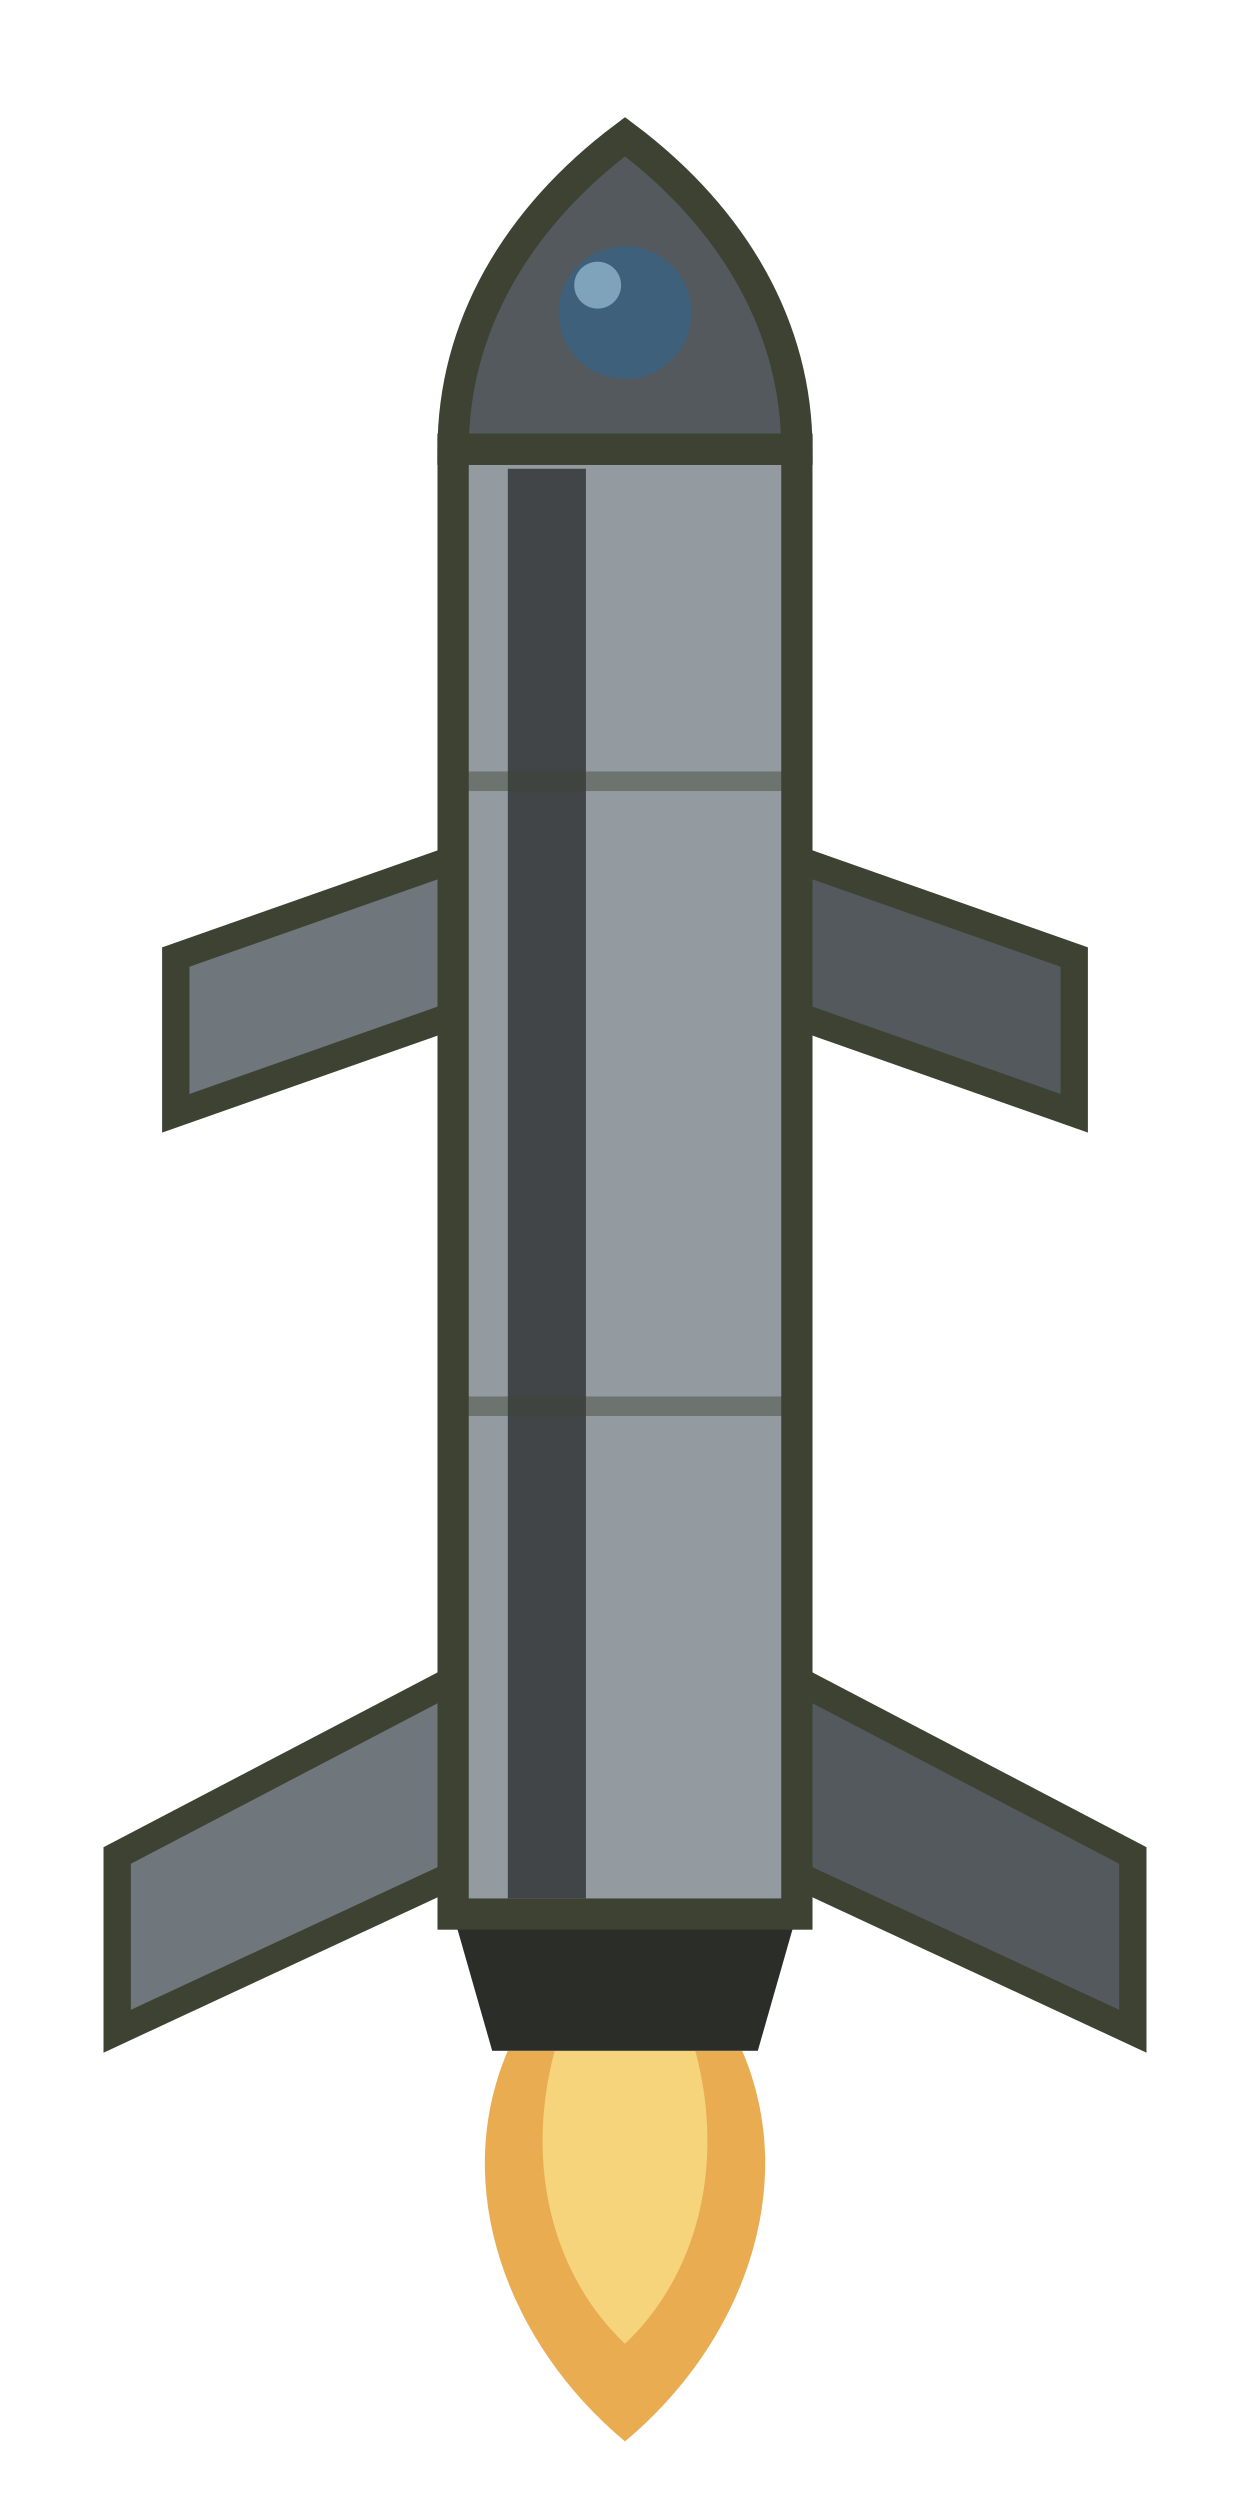
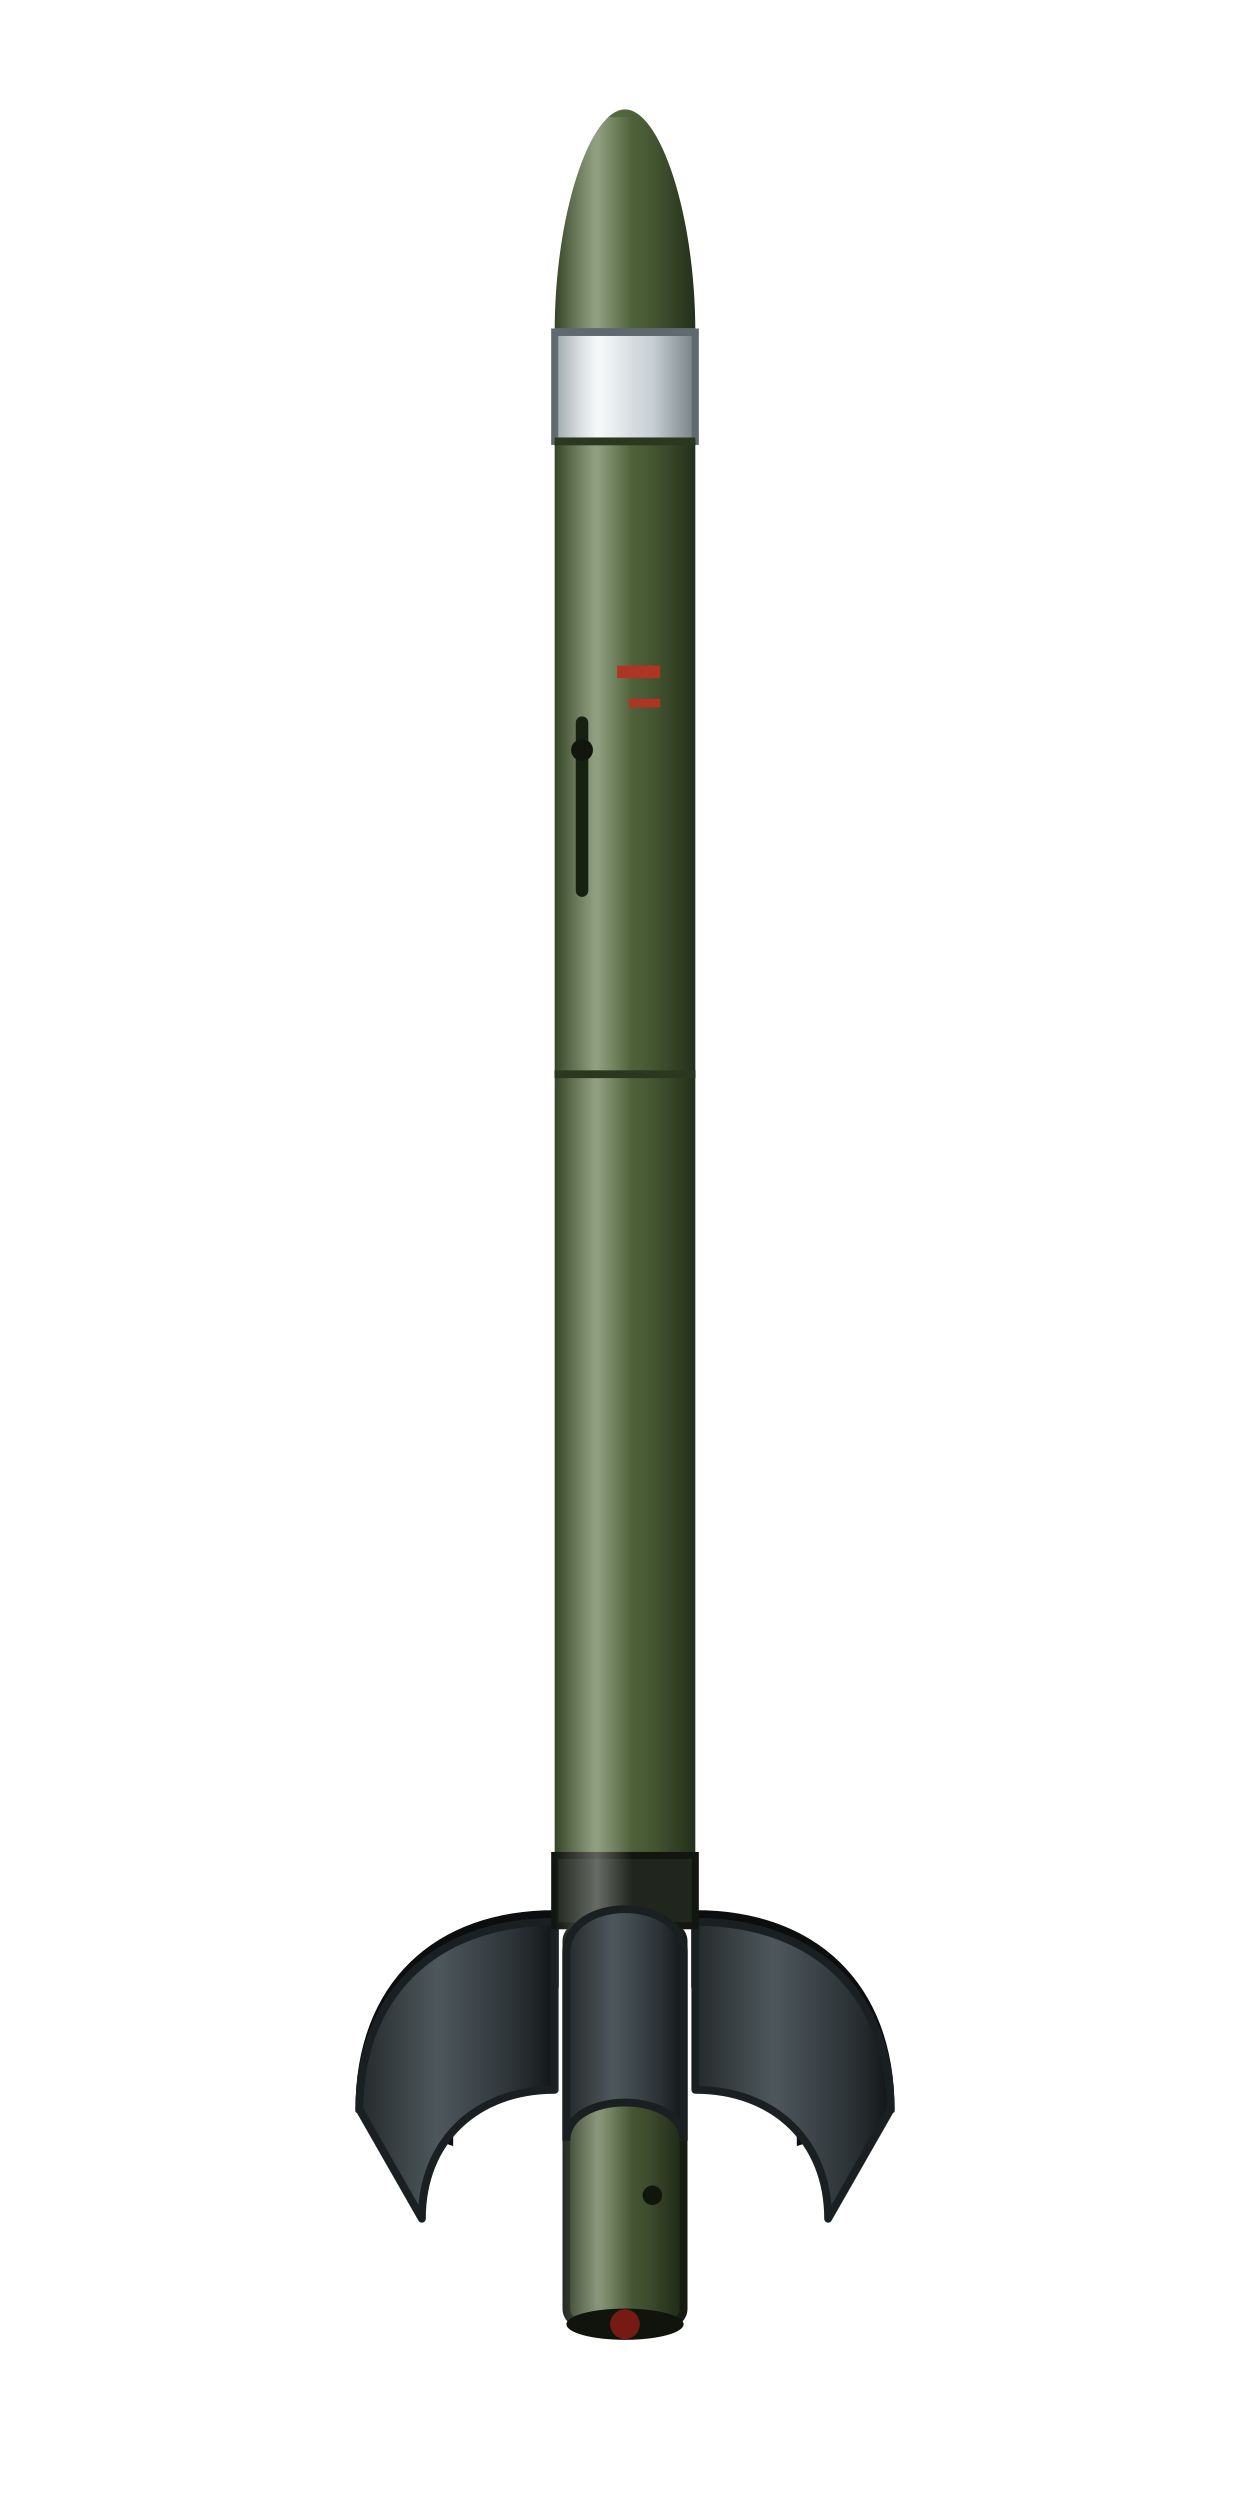
- <svg xmlns="http://www.w3.org/2000/svg" viewBox="0 0 32 64">
+ <svg xmlns="http://www.w3.org/2000/svg" viewBox="0 0 32 64" width="100%" height="100%">
  <defs>
-     <style>
-     .metal{fill:#6f767c}.metalS{fill:#54595e}.metalL{fill:#939aa0}
-     .glass{fill:#3e607a}.glassL{fill:#7fa3ba}
-     .dark{fill:#3d4232}.rubber{fill:#2b2e28}
-   </style>
+     <linearGradient id="shturm-body" x1="0" y1="0" x2="1" y2="0">
+       <stop offset="0%" stop-color="#344326" />
+       <stop offset="28%" stop-color="#5f7547" />
+       <stop offset="68%" stop-color="#465833" />
+       <stop offset="100%" stop-color="#24301a" />
+     </linearGradient>
+     <linearGradient id="shturm-shine" x1="0" y1="0" x2="1" y2="0">
+       <stop offset="0%" stop-color="#ffffff" stop-opacity="0" />
+       <stop offset="30%" stop-color="#ffffff" stop-opacity="0.32" />
+       <stop offset="55%" stop-color="#ffffff" stop-opacity="0" />
+     </linearGradient>
+     <linearGradient id="silver-ring" x1="0" y1="0" x2="1" y2="0">
+       <stop offset="0%" stop-color="#9aa4a8" />
+       <stop offset="30%" stop-color="#f2f5f7" />
+       <stop offset="70%" stop-color="#c6cfd4" />
+       <stop offset="100%" stop-color="#768085" />
+     </linearGradient>
+     <linearGradient id="fin-black-ext" x1="0" y1="0" x2="1" y2="0">
+       <stop offset="0%" stop-color="#252a2b" />
+       <stop offset="40%" stop-color="#4e585c" />
+       <stop offset="80%" stop-color="#2b3236" />
+       <stop offset="100%" stop-color="#121516" />
+     </linearGradient>
+     <linearGradient id="fin-black-int" x1="0" y1="0" x2="1" y2="0">
+       <stop offset="0%" stop-color="#181c1d" />
+       <stop offset="100%" stop-color="#0a0c0d" />
+     </linearGradient>
+     <linearGradient id="shturm-tail-tube" x1="0" y1="0" x2="1" y2="0">
+       <stop offset="0%" stop-color="#2c3920" />
+       <stop offset="30%" stop-color="#55693f" />
+       <stop offset="70%" stop-color="#3d4c2d" />
+       <stop offset="100%" stop-color="#1e2715" />
+     </linearGradient>
  </defs>
-   <path d="M13 52.5 L19 52.5 C20.5 56 19 60 16 62.5 C13 60 11.5 56 13 52.5 Z" fill="#e8a33d" opacity=".9" />
-   <path d="M14.2 52.5 L17.8 52.5 C18.6 55.5 17.8 58.3 16 60 C14.2 58.3 13.4 55.5 14.2 52.5 Z" fill="#f6d47c" />
-   <path class="rubber" d="M11.6 49 L20.4 49 L19.4 52.5 L12.6 52.5 Z" />
-   <path class="metal" d="M11.6 43 L3 47.5 L3 52 L11.6 48 Z" />
-   <path d="M11.6 43 L3 47.5 L3 52 L11.6 48 Z" fill-opacity="0" stroke="#3d4232" stroke-width=".7" />
-   <path class="metalS" d="M20.4 43 L29 47.5 L29 52 L20.4 48 Z" />
-   <path d="M20.4 43 L29 47.5 L29 52 L20.4 48 Z" fill-opacity="0" stroke="#3d4232" stroke-width=".7" />
-   <path class="metal" d="M11.6 22 L4.5 24.5 L4.5 28.5 L11.6 26 Z" />
-   <path d="M11.6 22 L4.5 24.5 L4.5 28.5 L11.6 26 Z" fill-opacity="0" stroke="#3d4232" stroke-width=".7" />
-   <path class="metalS" d="M20.4 22 L27.5 24.5 L27.5 28.5 L20.4 26 Z" />
-   <path d="M20.4 22 L27.5 24.5 L27.5 28.5 L20.4 26 Z" fill-opacity="0" stroke="#3d4232" stroke-width=".7" />
-   <path class="metalL" d="M11.6 11.5 L20.4 11.5 L20.4 49 L11.6 49 Z" />
-   <path d="M11.6 11.5 L20.4 11.5 L20.4 49 L11.6 49 Z" fill-opacity="0" stroke="#3d4232" stroke-width=".8" />
-   <path class="hi" d="M13 12 L15 12 L15 48.6 L13 48.6 Z" opacity=".55" />
-   <path d="M11.6 20 L20.4 20 M11.6 36 L20.4 36" stroke="#3d4232" stroke-width=".5" opacity=".45" />
-   <path class="metalS" d="M16 3.5 C13.2 5.6 11.6 8.4 11.6 11.5 L20.4 11.5 C20.4 8.4 18.8 5.6 16 3.5 Z" />
-   <path d="M16 3.5 C13.2 5.6 11.6 8.4 11.6 11.5 L20.4 11.5 C20.4 8.4 18.8 5.6 16 3.5 Z" fill-opacity="0" stroke="#3d4232" stroke-width=".8" />
-   <circle class="glass" cx="16" cy="8" r="1.7" />
-   <circle class="glassL" cx="15.3" cy="7.3" r=".6" />
+   <path d="M 14.2 49 C 11.2 49, 9.2 50.8, 9.2 54 L 11.5 54.8 C 11.5 52.2, 13 51, 14.2 50.8 Z" fill="url(#fin-black-int)" stroke="#0b0d0e" stroke-width="0.2" />
+   <path d="M 9.2 54 C 9.2 51.2, 11 49.2, 14.2 49.2 L 14.2 53.5 C 12.2 53.5, 10.8 54.8, 10.8 56.8 L 9.2 54 Z" fill="url(#fin-black-ext)" stroke="#1a1f21" stroke-width="0.2" stroke-linejoin="round" />
+   <path d="M 17.8 49 C 20.8 49, 22.8 50.8, 22.8 54 L 20.5 54.8 C 20.5 52.2, 19 51, 17.8 50.8 Z" fill="url(#fin-black-int)" stroke="#0b0d0e" stroke-width="0.2" />
+   <path d="M 22.8 54 C 22.8 51.2, 21 49.2, 17.8 49.2 L 17.8 53.5 C 19.8 53.5, 21.2 54.8, 21.2 56.8 L 22.8 54 Z" fill="url(#fin-black-ext)" stroke="#1a1f21" stroke-width="0.2" stroke-linejoin="round" />
+   <path d="M 14.2 8.5             C 14.2 5.5, 15.1 2.8, 16 2.8             C 16.9 2.8, 17.8 5.5, 17.8 8.5             Z" fill="url(#shturm-body)" />
+   <rect x="14.2" y="8.5" width="3.6" height="2.8" fill="url(#silver-ring)" stroke="#5f696e" stroke-width="0.18" />
+   <rect x="14.2" y="11.3" width="3.6" height="36.2" fill="url(#shturm-body)" />
+   <rect x="14.2" y="47.5" width="3.6" height="1.8" fill="#20261e" stroke="#121610" stroke-width="0.18" />
+   <rect x="14.5" y="49.3" width="3" height="10.2" rx="0.4" fill="url(#shturm-tail-tube)" stroke="#161c10" stroke-width="0.2" />
+   <rect x="14.2" y="3" width="3.6" height="56.5" fill="url(#shturm-shine)" />
+   <line x1="14.9" y1="18.5" x2="14.9" y2="22.8" stroke="#182012" stroke-width="0.32" stroke-linecap="round" />
+   <circle cx="14.9" cy="19.2" r="0.28" fill="#12170e" />
+   <line x1="15.8" y1="17.2" x2="16.9" y2="17.2" stroke="#b03423" stroke-width="0.32" />
+   <line x1="16.1" y1="18" x2="16.9" y2="18" stroke="#b03423" stroke-width="0.22" />
+   <line x1="14.2" y1="8.5" x2="17.8" y2="8.5" stroke="#5f696e" stroke-width="0.2" />
+   <line x1="14.2" y1="11.3" x2="17.8" y2="11.3" stroke="#2b381f" stroke-width="0.2" />
+   <line x1="14.2" y1="27.5" x2="17.8" y2="27.5" stroke="#2b381f" stroke-width="0.2" />
+   <circle cx="16.7" cy="56.2" r="0.25" fill="#11160d" />
+   <path d="M 14.5,50 C 14.5,48.5, 17.5,48.5, 17.5,50 L 17.5,54.8 C 17.5,53.5, 14.5,53.5, 14.5,54.8 Z" fill="url(#fin-black-ext)" stroke="#1a1f21" stroke-width="0.2" />
+   <ellipse cx="16" cy="59.5" rx="1.5" ry="0.4" fill="#10140c" />
+   <circle cx="16" cy="59.5" r="0.38" fill="#751b14" />
</svg>
